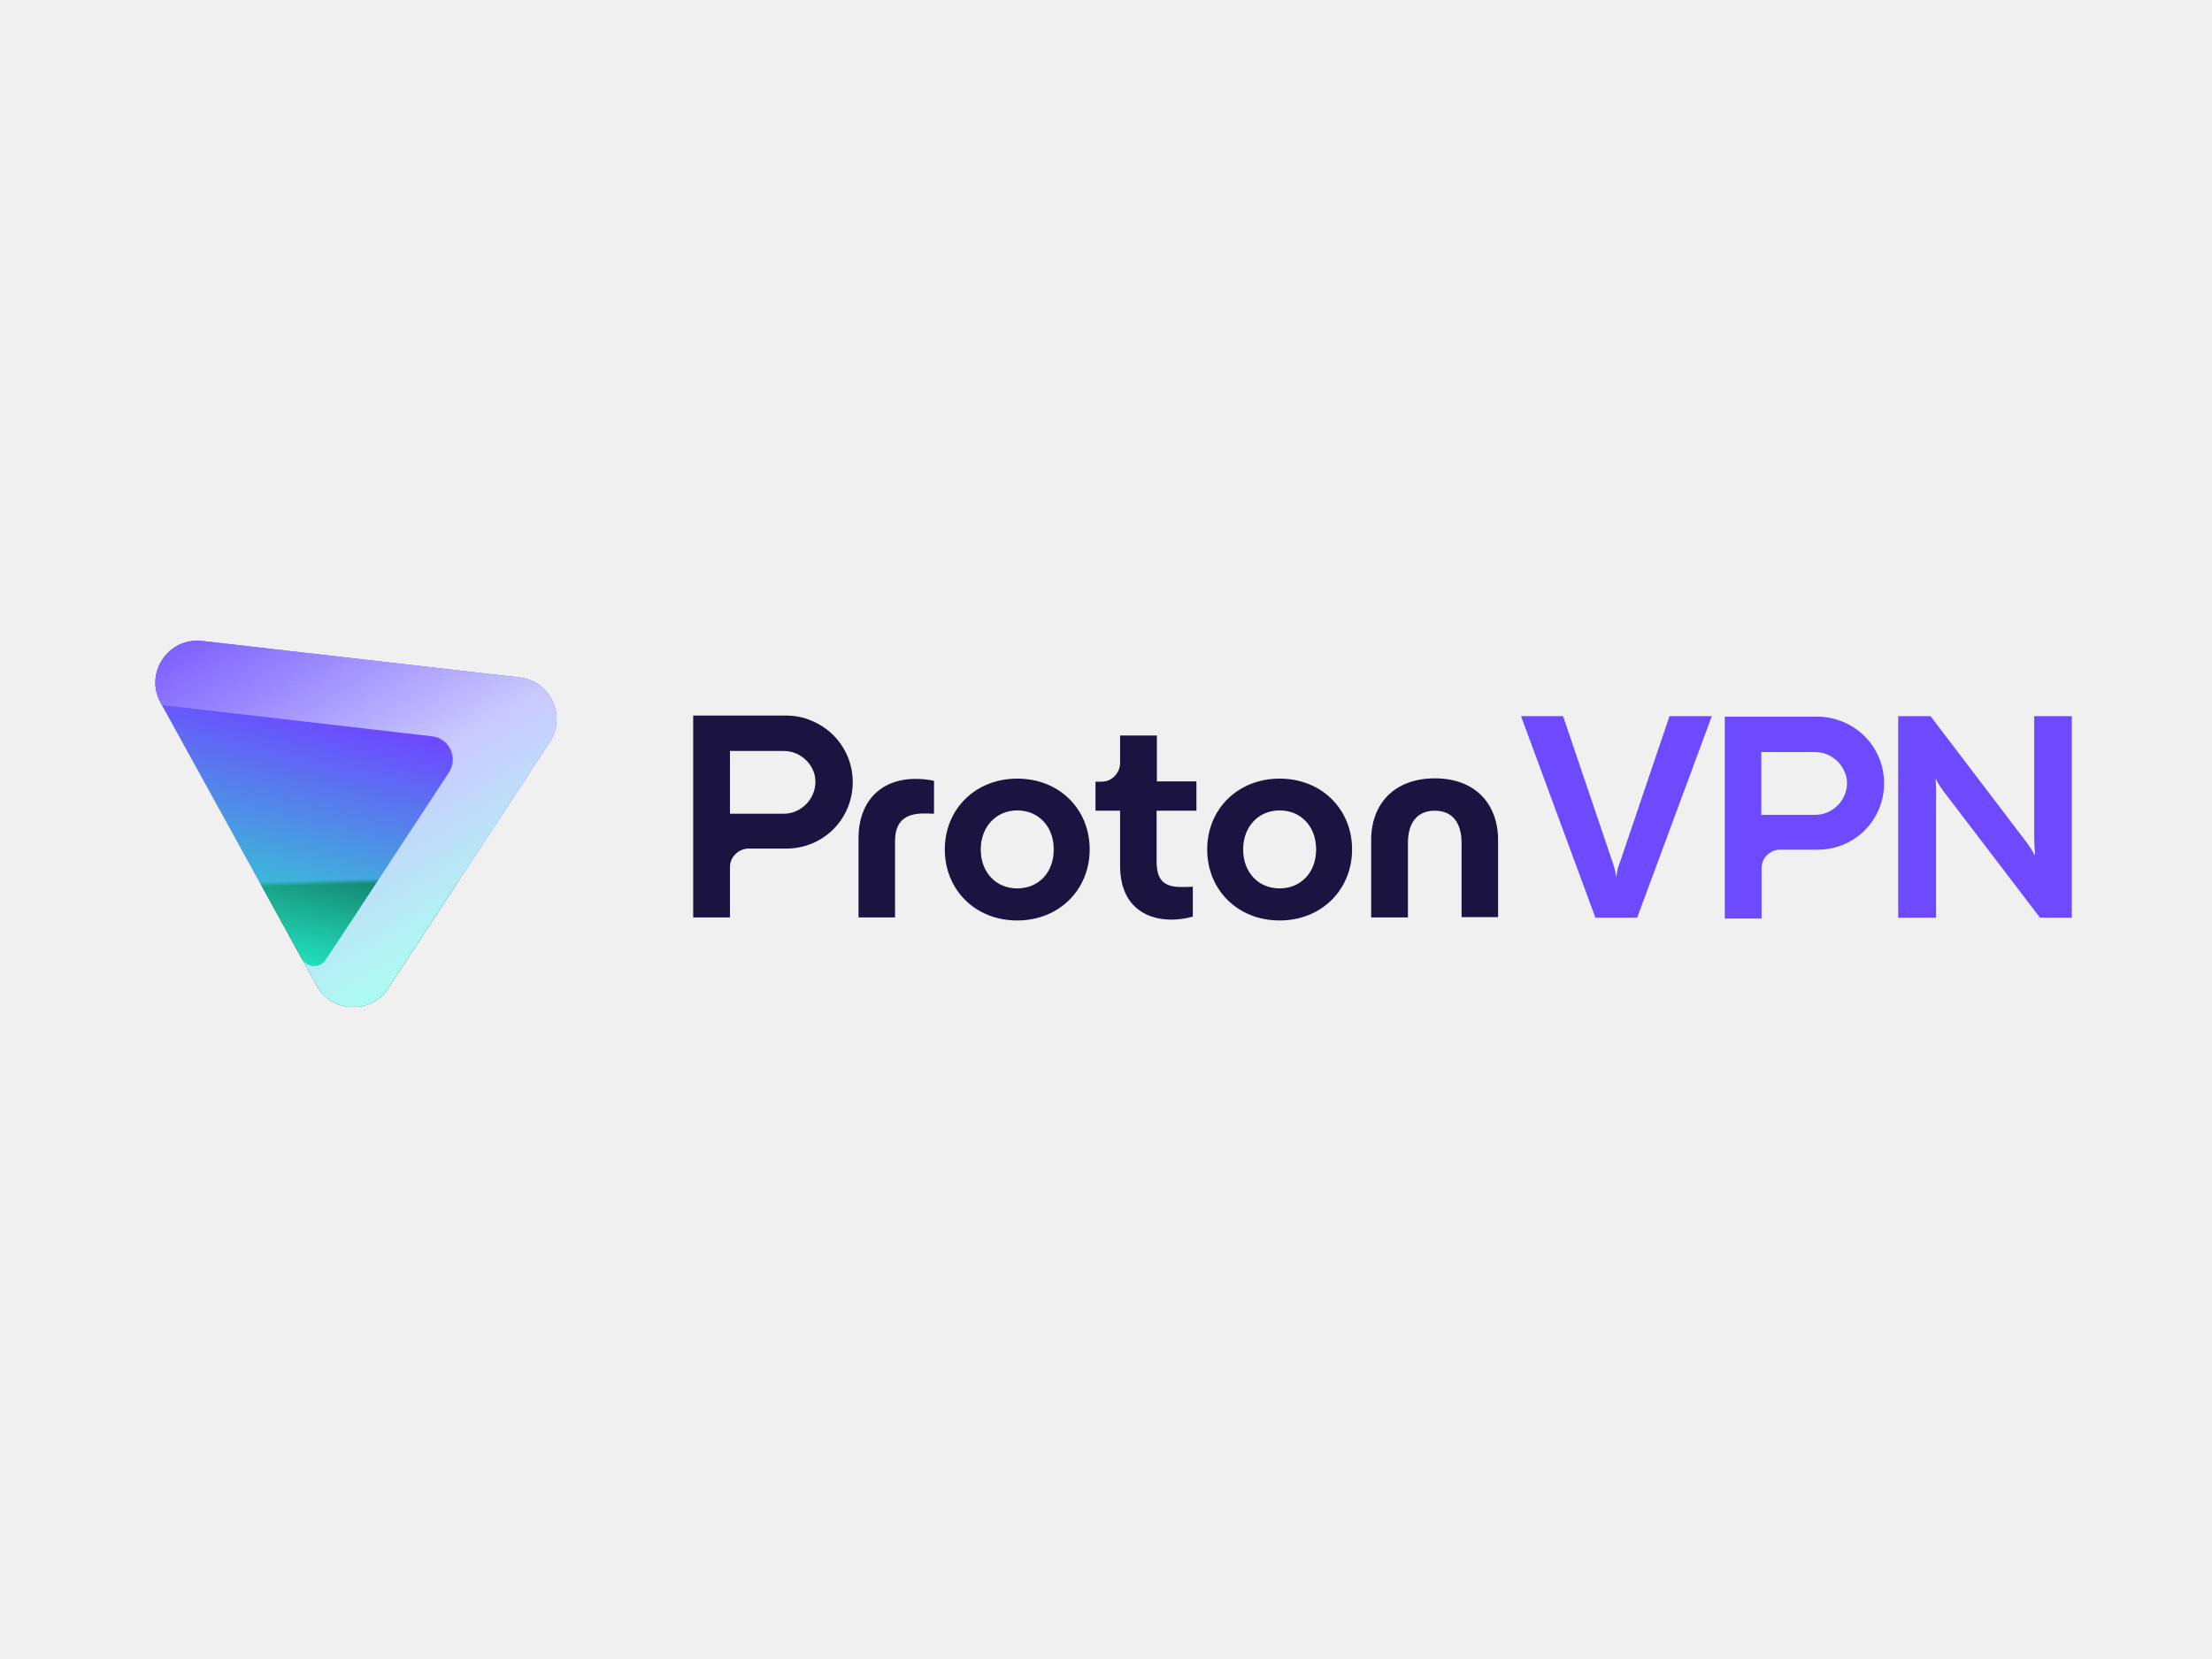
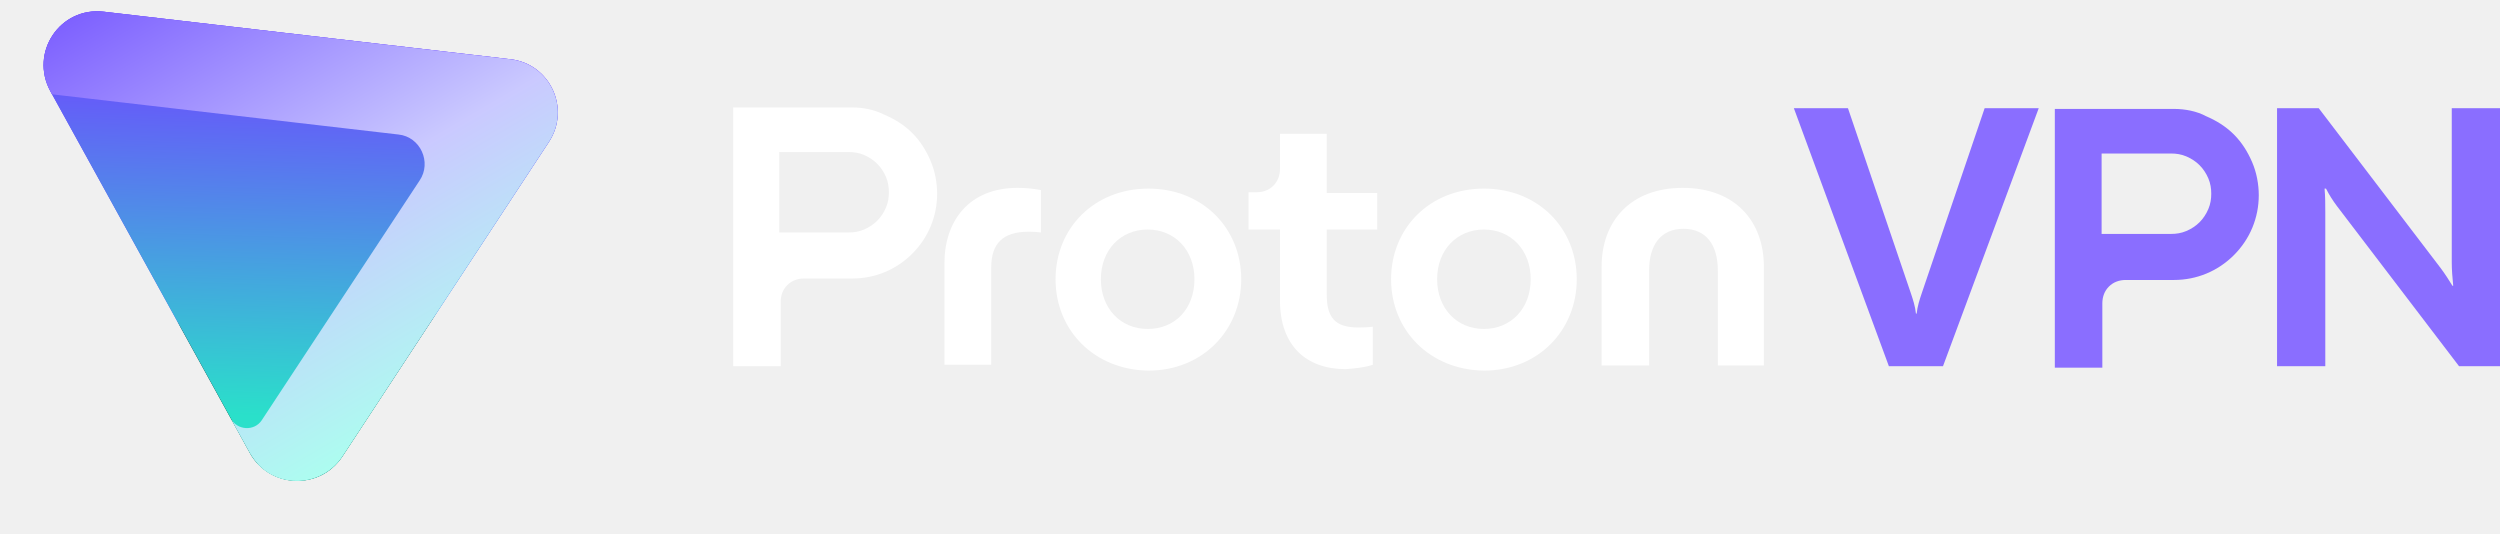
- <svg xmlns="http://www.w3.org/2000/svg" xmlns:xlink="http://www.w3.org/1999/xlink" version="1.0" id="katman_1" x="0px" y="0px" viewBox="0 0 800 600" style="enable-background:new 0 0 800 600;" xml:space="preserve">
+ <svg xmlns="http://www.w3.org/2000/svg" version="1.1" id="Layer_1" x="0px" y="0px" viewBox="0 0 342 73" style="enable-background:new 0 0 342 73;" xml:space="preserve">
  <style type="text/css">
- 	.st0{clip-path:url(#SVGID_00000047037800552049276960000011659467216537756050_);}
- 	.st1{fill-rule:evenodd;clip-rule:evenodd;fill:url(#SVGID_00000069391291331483261720000013015708223290131339_);}
- 	.st2{fill-rule:evenodd;clip-rule:evenodd;fill:url(#SVGID_00000127017631367124125600000004577642212512333500_);}
- 	.st3{fill:url(#SVGID_00000141429164965431222810000016328630503299043230_);}
- 	.st4{fill:#6D4AFF;}
- 	.st5{fill:#1B1340;}
+ 	.st0{fill-rule:evenodd;clip-rule:evenodd;fill:url(#SVGID_1_);}
+ 	.st1{fill-rule:evenodd;clip-rule:evenodd;fill:url(#SVGID_00000088816016770773133630000016287344486567758730_);}
+ 	.st2{fill-rule:evenodd;clip-rule:evenodd;fill:url(#SVGID_00000025411768470150930370000004519174456653104314_);}
+ 	.st3{fill:#8A6EFF;}
+ 	.st4{fill:#FFFFFF;}
</style>
-   <g>
-     <defs>
-       <rect id="SVGID_1_" x="56.1" y="228.5" width="693.2" height="135.6" />
-     </defs>
-     <clipPath id="SVGID_00000100341906889217512950000001323839311951295138_">
-       <use xlink:href="#SVGID_1_" style="overflow:visible;" />
-     </clipPath>
-     <g style="clip-path:url(#SVGID_00000100341906889217512950000001323839311951295138_);">
-       <linearGradient id="SVGID_00000170274601395247888130000001894264076738910343_" gradientUnits="userSpaceOnUse" x1="146.736" y1="452.634" x2="151.676" y2="284.694" gradientTransform="matrix(1 0 0 -1 -20.9449 604.3622)">
-         <stop offset="0.989" style="stop-color:#6D4AFF" />
-         <stop offset="1" style="stop-color:#000000" />
-       </linearGradient>
-       <path style="fill-rule:evenodd;clip-rule:evenodd;fill:url(#SVGID_00000170274601395247888130000001894264076738910343_);" d="    M114.5,356.4c5.5,10,19.7,10.5,25.9,1l58.4-89c6.2-9.4,0.3-22.1-10.9-23.4L73.1,231.8c-12.2-1.4-21,11.6-15,22.4L114.5,356.4z" />
-       <linearGradient id="SVGID_00000111164369635068509860000001013873180400574393_" gradientUnits="userSpaceOnUse" x1="167.52" y1="427.443" x2="126.472" y2="250.714" gradientTransform="matrix(1 0 0 -1 -20.9449 604.3622)">
-         <stop offset="0.48" style="stop-color:#24ECC6;stop-opacity:0" />
-         <stop offset="0.994" style="stop-color:#24ECC6" />
-       </linearGradient>
-       <path style="fill-rule:evenodd;clip-rule:evenodd;fill:url(#SVGID_00000111164369635068509860000001013873180400574393_);" d="    M114.5,356.4c5.5,10,19.7,10.5,25.9,1l58.4-89c6.2-9.4,0.3-22.1-10.9-23.4L73.1,231.8c-12.2-1.4-21,11.6-15,22.4L114.5,356.4z" />
-       <linearGradient id="SVGID_00000128472700925013171050000006297961043265827228_" gradientUnits="userSpaceOnUse" x1="205.129" y1="253.285" x2="114.118" y2="408.922" gradientTransform="matrix(1 0 0 -1 -20.9449 604.3622)">
-         <stop offset="6.601250e-02" style="stop-color:#ABFFEF" />
-         <stop offset="0.45" style="stop-color:#CAC9FF" />
-         <stop offset="1" style="stop-color:#6D4AFF" />
-       </linearGradient>
-       <path style="fill:url(#SVGID_00000128472700925013171050000006297961043265827228_);" d="M123,339.3l-5.2,7.8    c-2.1,3.2-6.8,3-8.6-0.4l5.3,9.7c1,1.7,2.2,3.2,3.5,4.3l0,0c6.6,5.6,17.2,4.6,22.4-3.3l58.4-89c6.2-9.4,0.3-22.1-10.9-23.4    L73.1,231.8c-12.2-1.4-21,11.6-15,22.4l0.5,0.8l97.7,11.3c6.2,0.7,9.5,7.8,6.1,13L123,339.3z" />
-       <path class="st4" d="M657.5,259.2h-33.7v73h13.3V314c0-1.8,0.7-3.5,1.9-4.7c1.3-1.2,2.9-2,4.7-2h13.7c6.4,0,12.5-2.5,17-7    c4.5-4.5,7-10.6,7-17c0-3.2-0.6-6.3-1.8-9.2s-3-5.6-5.2-7.8s-4.9-4-7.8-5.2C663.8,259.9,660.7,259.2,657.5,259.2L657.5,259.2z     M668,283.2c0,1.5-0.3,3-0.9,4.4c-0.6,1.4-1.4,2.6-2.5,3.7c-1.1,1.1-2.3,1.9-3.7,2.5c-1.4,0.6-2.9,0.9-4.4,0.9h-19.5v-22.7h19.5    c1.5,0,3,0.3,4.4,0.9c1.4,0.6,2.6,1.4,3.7,2.5c1.1,1.1,1.9,2.3,2.5,3.7C667.7,280.3,668,281.7,668,283.2L668,283.2z" />
-       <path class="st4" d="M577,331.9L550.1,259h15.2l17.7,52.2c0.7,1.9,1.2,3.8,1.5,5.8h0.1c0.2-2,0.7-3.9,1.5-5.8l17.7-52.2h15.3    l-27,72.9H577z" />
-       <path class="st4" d="M686.5,331.9V259h11.7l34.4,45.2c1.2,1.6,2.3,3.2,3.2,5h0.2c-0.2-2.2-0.3-4.4-0.3-6.6V259h13.8v72.9h-11.7    l-34.5-45.2c-1.2-1.6-2.3-3.2-3.2-5H700c0.2,2.2,0.3,4.4,0.2,6.6v43.6H686.5z" />
-       <path class="st5" d="M284.4,258.8h-33.7v73H264v-18.2c0-1.8,0.7-3.5,2-4.7c1.2-1.2,2.9-2,4.7-2h13.7c6.4,0,12.5-2.5,17-7    c4.5-4.5,7-10.6,7-17c0-3.2-0.6-6.3-1.8-9.2c-1.2-2.9-3-5.6-5.2-7.8c-2.2-2.2-4.9-4-7.8-5.2C290.7,259.4,287.5,258.8,284.4,258.8    L284.4,258.8z M294.9,282.8c0,1.5-0.3,3-0.9,4.4c-0.6,1.4-1.4,2.6-2.5,3.7c-1.1,1.1-2.3,1.9-3.7,2.5c-1.4,0.6-2.9,0.9-4.4,0.9H264    v-22.7h19.5c1.5,0,3,0.3,4.4,0.9c1.4,0.6,2.6,1.4,3.7,2.5c1.1,1.1,1.9,2.3,2.5,3.7C294.6,279.8,294.9,281.3,294.9,282.8    L294.9,282.8z" />
-       <path class="st5" d="M310.5,331.8v-28.9c0-11.8,6.9-21.2,20.7-21.2c2.2,0,4.4,0.2,6.6,0.7v11.9c-1.6-0.1-3-0.1-3.6-0.1    c-7.3,0-10.5,3.3-10.5,10.1v27.5H310.5z" />
-       <path class="st5" d="M341.7,307.2c0-14.5,11-25.6,26.2-25.6c15.3,0,26.2,11.1,26.2,25.6c0,14.5-11,25.7-26.2,25.7    C352.7,332.9,341.7,321.8,341.7,307.2z M381.1,307.2c0-8.3-5.5-14.1-13.2-14.1c-7.6,0-13.2,5.9-13.2,14.1    c0,8.3,5.5,14.1,13.2,14.1C375.6,321.3,381.1,315.6,381.1,307.2L381.1,307.2z" />
-       <path class="st5" d="M432.6,293.2h-14.3v18.3c0,6.4,2.3,9.3,8.9,9.3c0.6,0,2.2,0,4.2-0.1v10.8c-2.5,0.7-5.1,1.1-7.7,1.1    c-11.1,0-18.6-6.7-18.6-19.3v-20.1h-8.9v-10.5h2.2c1.8,0,3.5-0.7,4.7-2c1.2-1.2,2-2.9,2-4.7v-10h13.3v16.6h14.3V293.2z" />
-       <path class="st5" d="M436.6,307.2c0-14.5,11-25.6,26.2-25.6c15.2,0,26.2,11.1,26.2,25.6c0,14.5-11,25.7-26.2,25.7    S436.6,321.8,436.6,307.2z M476,307.2c0-8.3-5.5-14.1-13.2-14.1s-13.2,5.9-13.2,14.1c0,8.3,5.5,14.1,13.2,14.1    C470.4,321.3,476,315.6,476,307.2z" />
-       <path class="st5" d="M495.9,331.8v-28c0-13,8.3-22.3,23-22.3s22.9,9.3,22.9,22.3v27.9h-13.2v-26.8c0-7.2-3.2-11.7-9.7-11.7    c-6.5,0-9.7,4.5-9.7,11.7v26.9H495.9z" />
-     </g>
-   </g>
+   <linearGradient id="SVGID_1_" gradientUnits="userSpaceOnUse" x1="39.688" y1="111.097" x2="42.082" y2="29.697" gradientTransform="matrix(1 0 0 -1 0 73.8898)">
+     <stop offset="0.989" style="stop-color:#6D4AFF" />
+     <stop offset="1" style="stop-color:#000000" />
+   </linearGradient>
+   <path class="st0" d="M34.2,62c2.7,4.8,9.5,5.1,12.6,0.5l28.3-43.1c3-4.6,0.1-10.7-5.3-11.3L14.2,1.6C8.2,0.9,4,7.2,6.9,12.5L34.2,62  z" />
+   <linearGradient id="SVGID_00000165942657295412907970000003123644199925160585_" gradientUnits="userSpaceOnUse" x1="41.271" y1="66.067" x2="39.756" y2="16.821" gradientTransform="matrix(1 0 0 -1 0 73.8898)">
+     <stop offset="0" style="stop-color:#6D4AFF" />
+     <stop offset="1" style="stop-color:#2AE0CA" />
+   </linearGradient>
+   <path style="fill-rule:evenodd;clip-rule:evenodd;fill:url(#SVGID_00000165942657295412907970000003123644199925160585_);" d="  M34.2,62c2.7,4.8,9.5,5.1,12.6,0.5l28.3-43.1c3-4.6,0.1-10.7-5.3-11.3L14.2,1.6C8.2,0.9,4,7.2,6.9,12.5L34.2,62z" />
+   <linearGradient id="SVGID_00000138575688821285677740000006003554852807669643_" gradientUnits="userSpaceOnUse" x1="67.99" y1="14.473" x2="23.877" y2="89.91" gradientTransform="matrix(1 0 0 -1 0 73.8898)">
+     <stop offset="6.601250e-02" style="stop-color:#ABFFEF" />
+     <stop offset="0.45" style="stop-color:#CAC9FF" />
+     <stop offset="1" style="stop-color:#6D4AFF" />
+   </linearGradient>
+   <path style="fill-rule:evenodd;clip-rule:evenodd;fill:url(#SVGID_00000138575688821285677740000006003554852807669643_);" d="  M38.3,53.7l-2.5,3.8c-1,1.5-3.3,1.4-4.2-0.2l2.6,4.7c0.5,0.8,1,1.5,1.7,2.1l0,0c3.2,2.7,8.3,2.2,10.9-1.6l28.3-43.1  c3-4.6,0.1-10.7-5.3-11.3L14.2,1.6C8.2,0.9,4,7.2,6.9,12.5l0.2,0.4l47.4,5.5c3,0.3,4.6,3.8,2.9,6.3L38.3,53.7z" />
+   <path class="st3" d="M297.4,14.9h-16.3v35.4h6.5v-8.8c0-0.9,0.3-1.7,0.9-2.3c0.6-0.6,1.4-0.9,2.3-0.9h6.6c3.1,0,6-1.2,8.2-3.4  c2.2-2.2,3.4-5.1,3.4-8.2c0-1.5-0.3-3.1-0.9-4.5s-1.4-2.7-2.5-3.8c-1.1-1.1-2.4-1.9-3.8-2.5C300.5,15.2,298.9,14.9,297.4,14.9  L297.4,14.9z M302.5,26.5c0,0.7-0.1,1.4-0.4,2.1c-0.3,0.7-0.7,1.3-1.2,1.8s-1.1,0.9-1.8,1.2c-0.7,0.3-1.4,0.4-2.1,0.4h-9.5V21h9.5  c0.7,0,1.4,0.1,2.1,0.4c0.7,0.3,1.3,0.7,1.8,1.2c0.5,0.5,0.9,1.1,1.2,1.8C302.4,25.1,302.5,25.8,302.5,26.5L302.5,26.5z" />
+   <path class="st3" d="M258.4,50.1l-13-35.3h7.4l8.6,25.3c0.3,0.9,0.6,1.8,0.7,2.8h0.1c0.1-1,0.4-1.9,0.7-2.8l8.6-25.3h7.4l-13.1,35.3  H258.4z" />
+   <path class="st3" d="M311.5,50.1V14.8h5.7l16.7,21.9c0.6,0.8,1.1,1.6,1.6,2.4h0.1c-0.1-1.1-0.2-2.1-0.2-3.2V14.8h6.7v35.3h-5.7  l-16.7-21.9c-0.6-0.8-1.1-1.6-1.5-2.4H318c0.1,1.1,0.1,2.1,0.1,3.2v21.1H311.5z" />
+   <path class="st4" d="M116.6,14.7h-16.3v35.4h6.5v-8.8c0-0.9,0.3-1.7,0.9-2.3c0.6-0.6,1.4-0.9,2.3-0.9h6.6c3.1,0,6-1.2,8.2-3.4  c2.2-2.2,3.4-5.1,3.4-8.2c0-1.5-0.3-3.1-0.9-4.5s-1.4-2.7-2.5-3.8c-1.1-1.1-2.4-1.9-3.8-2.5C119.6,15,118.1,14.7,116.6,14.7  L116.6,14.7z M121.6,26.3c0,0.7-0.1,1.4-0.4,2.1c-0.3,0.7-0.7,1.3-1.2,1.8s-1.1,0.9-1.8,1.2c-0.7,0.3-1.4,0.4-2.1,0.4h-9.5v-11h9.5  c0.7,0,1.4,0.1,2.1,0.4c0.7,0.3,1.3,0.7,1.8,1.2c0.5,0.5,0.9,1.1,1.2,1.8C121.5,24.9,121.6,25.6,121.6,26.3L121.6,26.3z" />
+   <path class="st4" d="M129.2,50.1V36c0-5.7,3.3-10.3,10-10.3c1.1,0,2.1,0.1,3.2,0.3v5.8c-0.8-0.1-1.5-0.1-1.7-0.1  c-3.5,0-5.1,1.6-5.1,4.9v13.3H129.2z" />
+   <path class="st4" d="M144.4,38.2c0-7,5.3-12.4,12.7-12.4c7.4,0,12.7,5.4,12.7,12.4c0,7-5.3,12.5-12.7,12.5  C149.7,50.6,144.4,45.2,144.4,38.2z M163.4,38.2c0-4-2.7-6.8-6.4-6.8c-3.7,0-6.4,2.8-6.4,6.8c0,4,2.7,6.8,6.4,6.8  C160.8,45,163.4,42.2,163.4,38.2L163.4,38.2z" />
+   <path class="st4" d="M188.4,31.4h-6.9v8.9c0,3.1,1.1,4.5,4.3,4.5c0.3,0,1.1,0,2-0.1v5.2c-1.2,0.4-2.5,0.5-3.7,0.6  c-5.4,0-9-3.2-9-9.4v-9.7h-4.3v-5.1h1.1c0.9,0,1.7-0.3,2.3-0.9c0.6-0.6,0.9-1.4,0.9-2.3v-4.8h6.4v8.1h6.9V31.4z" />
+   <path class="st4" d="M190.3,38.2c0-7,5.3-12.4,12.7-12.4c7.4,0,12.7,5.4,12.7,12.4c0,7-5.3,12.5-12.7,12.5  C195.6,50.6,190.3,45.2,190.3,38.2z M209.4,38.2c0-4-2.7-6.8-6.4-6.8c-3.7,0-6.4,2.8-6.4,6.8c0,4,2.7,6.8,6.4,6.8  C206.7,45,209.4,42.2,209.4,38.2z" />
+   <path class="st4" d="M219.1,50.1V36.5c0-6.3,4-10.8,11.1-10.8c7.1,0,11.1,4.5,11.1,10.8V50H235v-13c0-3.5-1.6-5.7-4.7-5.7  c-3.1,0-4.7,2.2-4.7,5.7v13H219.1z" />
</svg>
